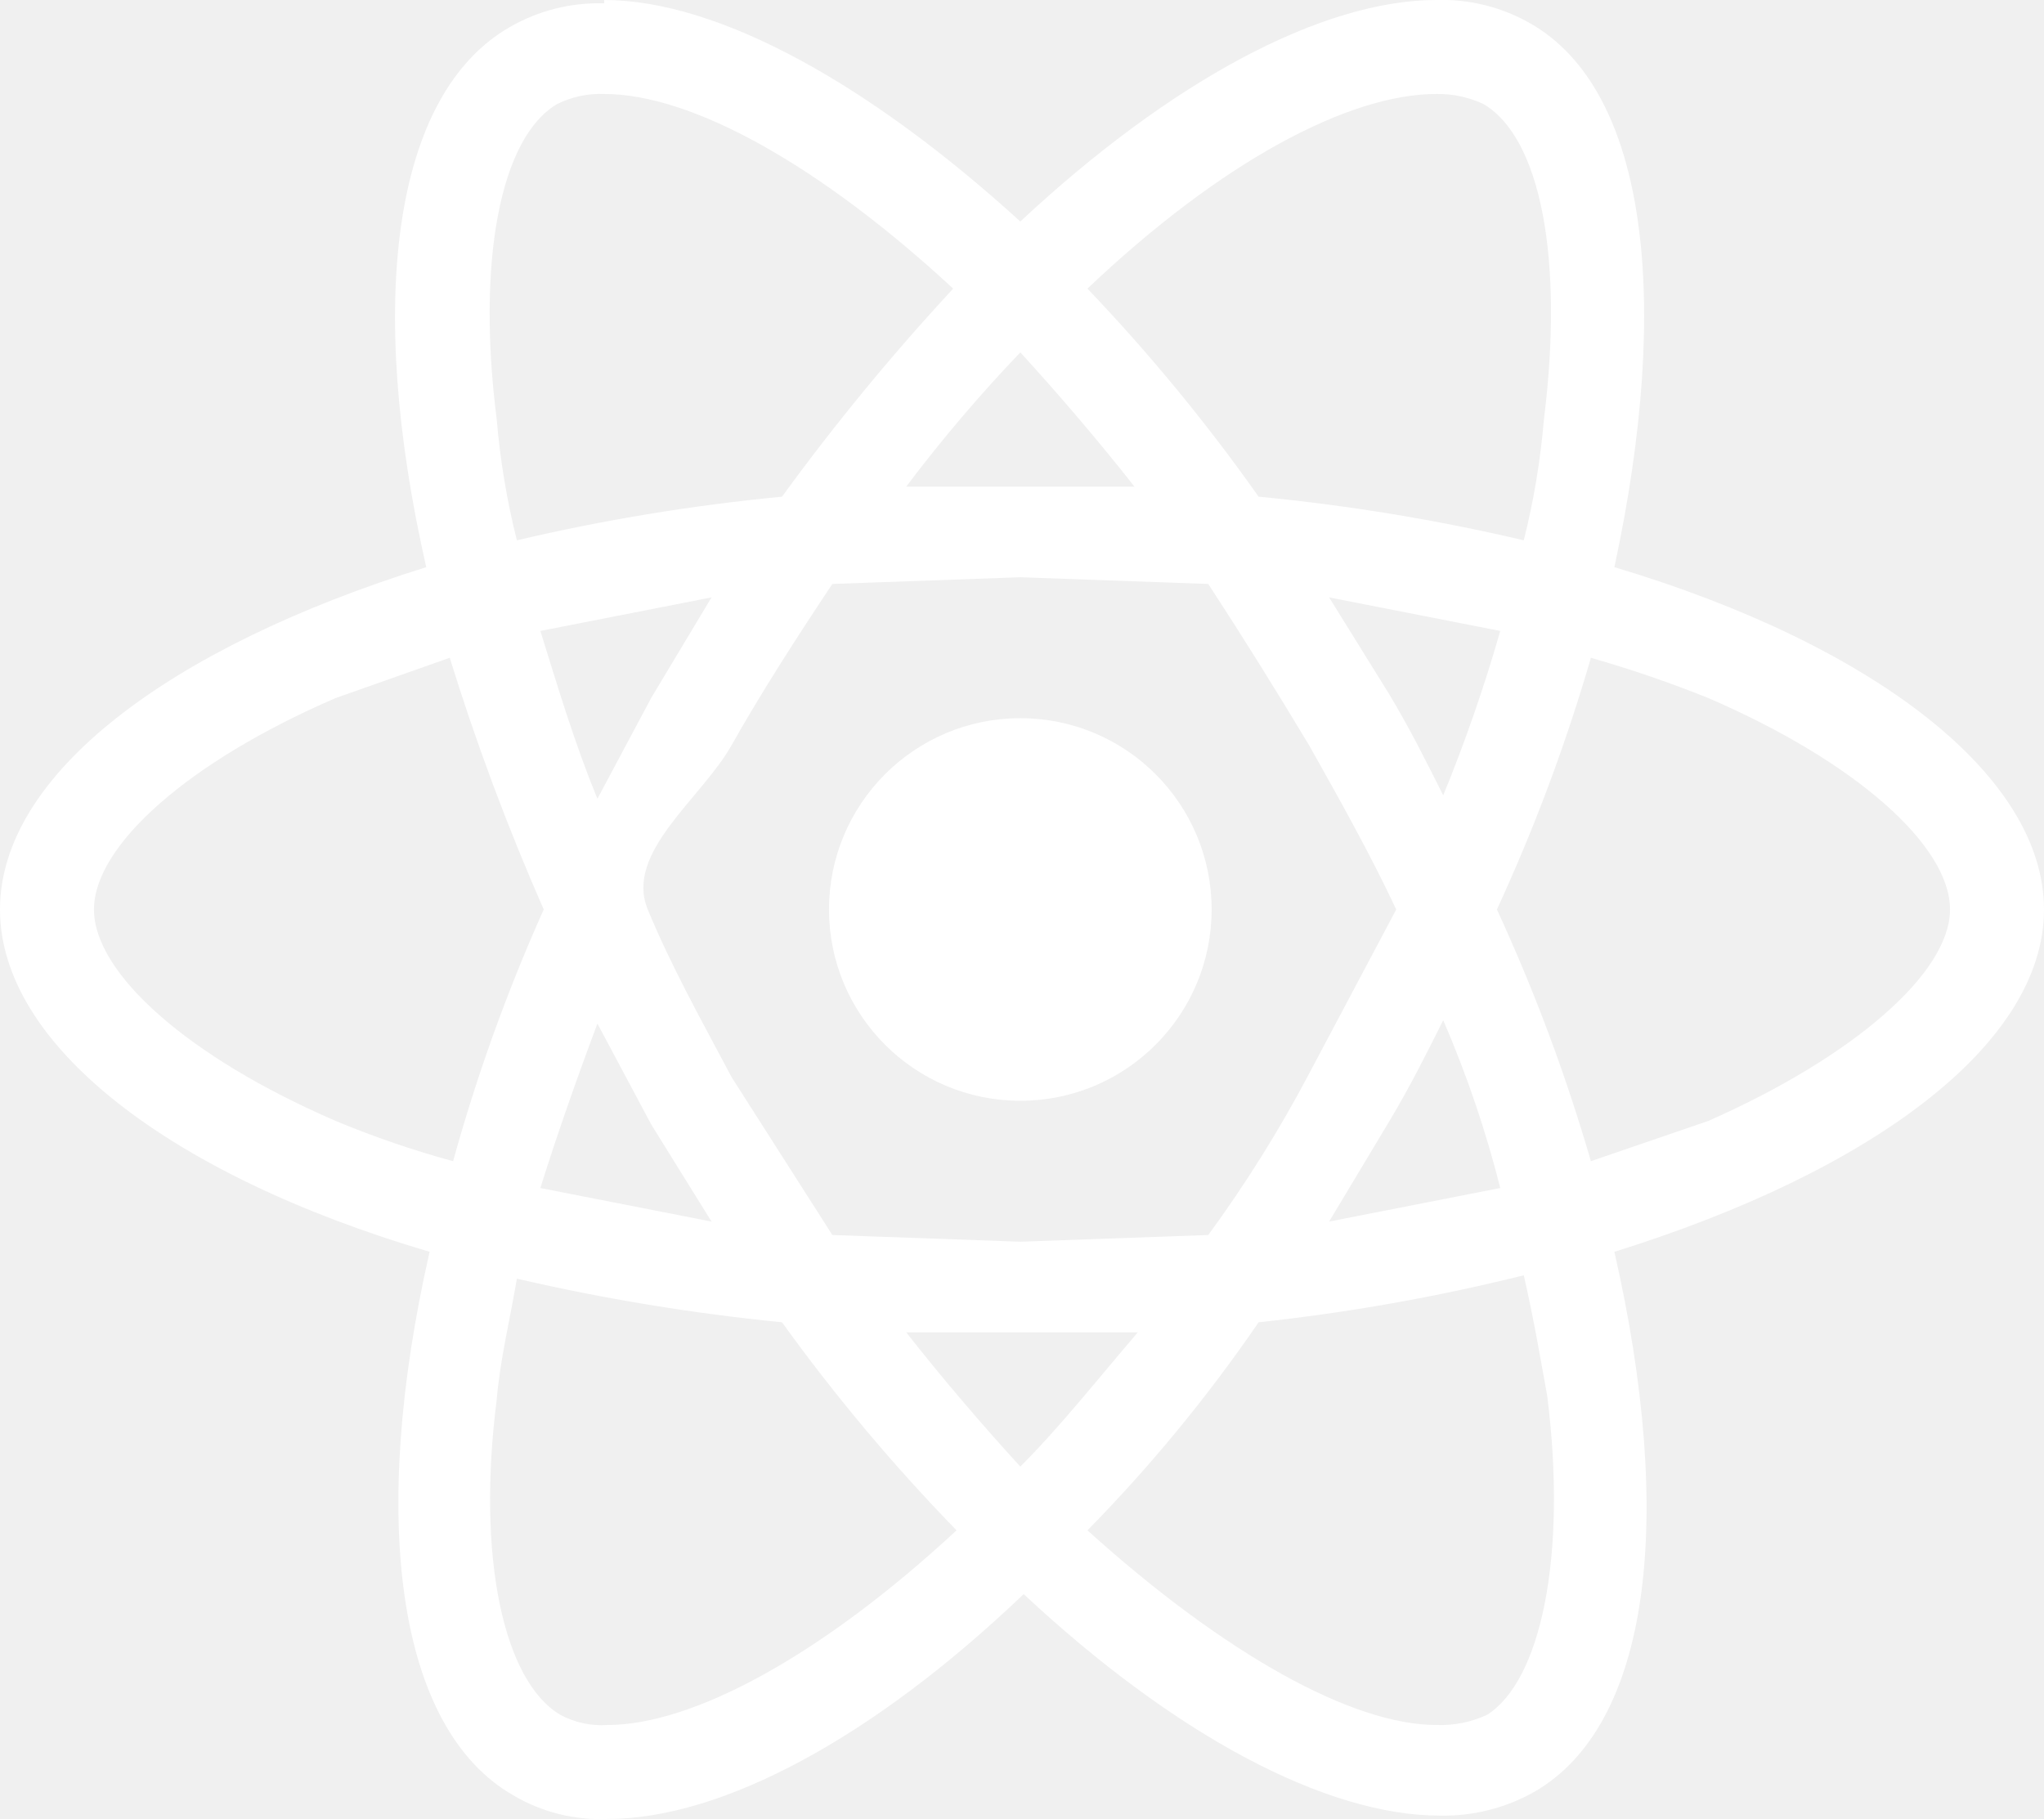
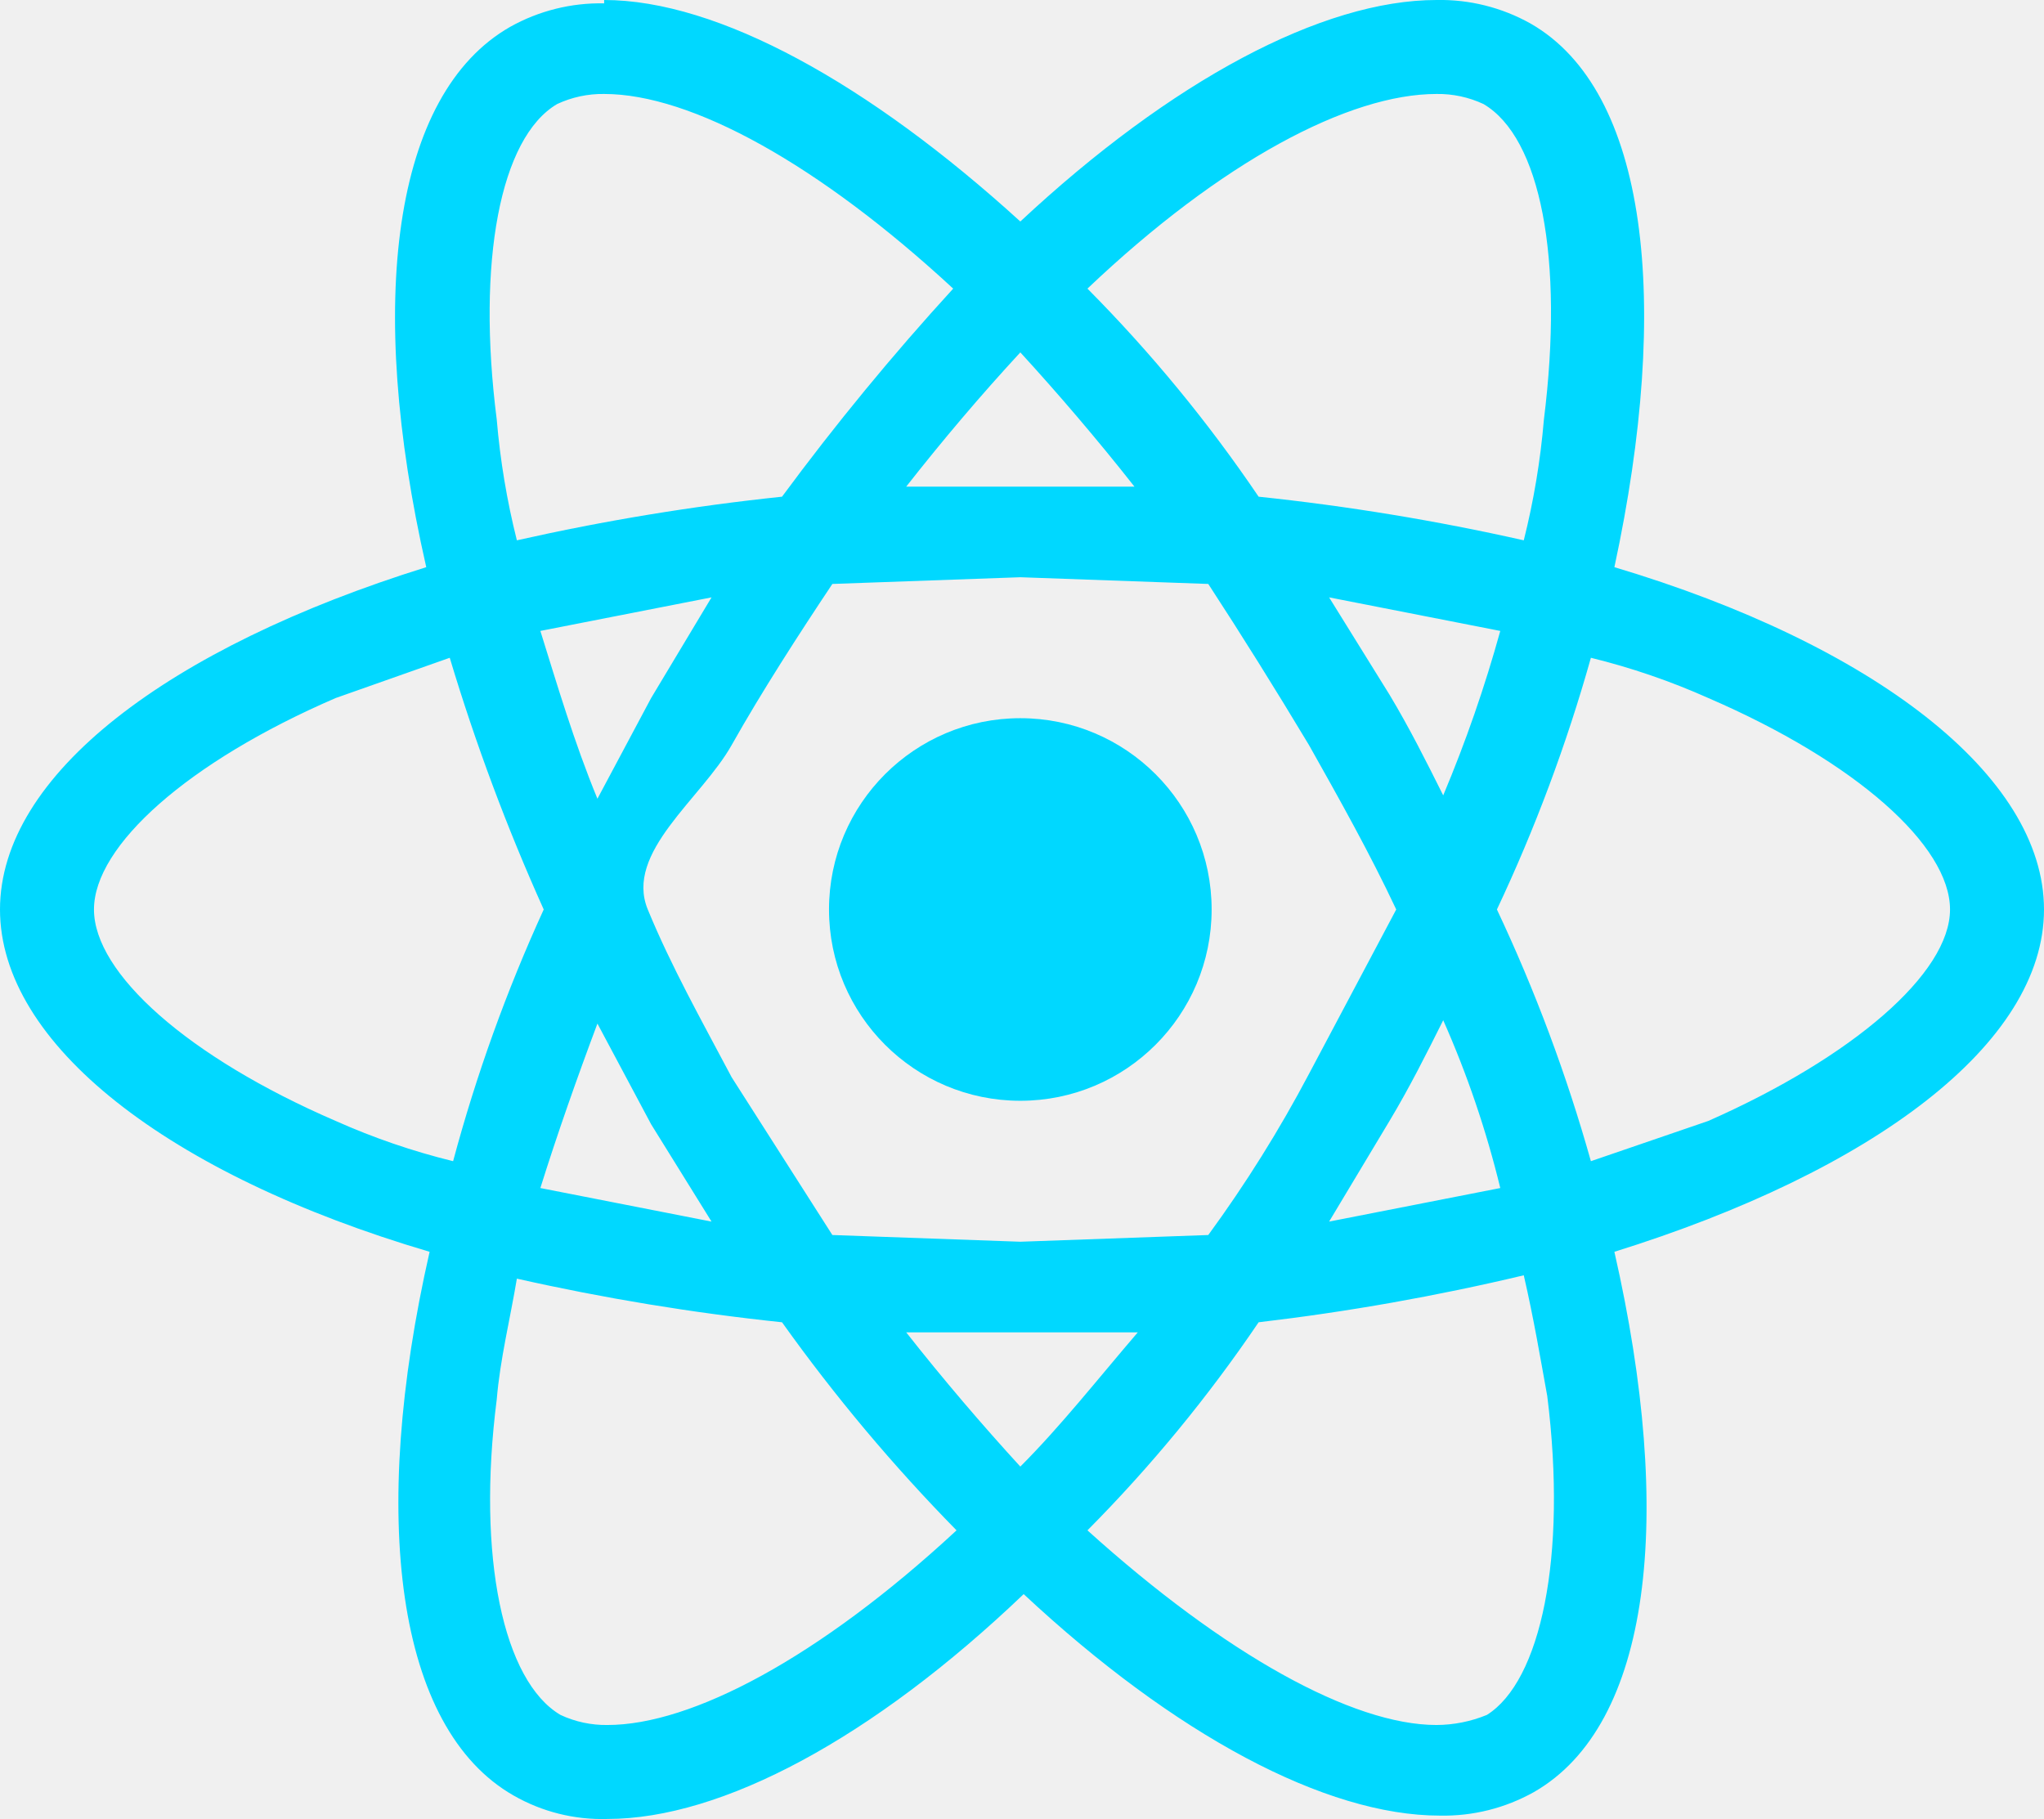
<svg xmlns="http://www.w3.org/2000/svg" id="Layer_1" data-name="Layer 1" viewBox="0 0 60.9 54.2">
  <defs>
-     <style>.cls-1{fill:#fff;}</style>
+     <style>.cls-1{fill:#00d8ff;}</style>
  </defs>
-   <path class="cls-1" d="M130.7,26.9c0-4-5.1-7.9-12.8-10.2,1.7-7.9,1-14.2-2.5-16.2a5.3,5.3,0,0,0-2.8-.7V2.6a3.2,3.2,0,0,1,1.4.3c1.7,1,2.4,4.6,1.8,9.4a22.5,22.5,0,0,1-.6,3.6,59.2,59.2,0,0,0-7.9-1.3,54.4,54.4,0,0,0-5.1-6.2c4-3.8,7.8-5.8,10.4-5.8V-.2c-3.4,0-7.9,2.4-12.4,6.6-4.5-4.1-9-6.6-12.4-6.6V2.6c2.6,0,6.4,2.1,10.4,5.8a67.6,67.6,0,0,0-5.1,6.2,59.2,59.2,0,0,0-7.9,1.3,22.5,22.5,0,0,1-.6-3.6c-.6-4.7.1-8.4,1.8-9.4a2.9,2.9,0,0,1,1.4-.3V-.1A5.3,5.3,0,0,0,85,.6c-3.5,2-4.3,8.2-2.5,16.1-7.7,2.4-12.7,6.2-12.7,10.2s5,7.9,12.8,10.2c-1.8,7.9-1,14.2,2.5,16.2a5.1,5.1,0,0,0,2.8.7c3.4,0,7.9-2.4,12.4-6.7,4.5,4.2,9,6.6,12.4,6.6a5.5,5.5,0,0,0,2.8-.7c3.5-2,4.2-8.2,2.4-16.1,7.7-2.4,12.8-6.2,12.8-10.2Zm-16.2-8.3a47.5,47.5,0,0,1-1.7,4.9c-.5-1-1-2-1.6-3l-1.8-2.9,5.1,1Zm-5.7,13.2a38.8,38.8,0,0,1-3,4.8l-5.6.2-5.6-.2-3-4.7c-.9-1.7-1.8-3.3-2.5-5s1.6-3.3,2.5-4.9,2-3.3,3-4.8l5.6-.2,5.6.2q1.5,2.3,3,4.8c.9,1.6,1.8,3.2,2.6,4.9l-2.6,4.9Zm4-1.6a32.8,32.8,0,0,1,1.7,5l-5.1,1,1.8-3c.6-1,1.1-2,1.6-3ZM100.2,43.5c-1.1-1.2-2.3-2.6-3.4-4h6.9C102.5,40.9,101.4,42.3,100.2,43.5ZM91,36.2l-5.1-1c.5-1.6,1.1-3.3,1.7-4.9l1.6,3Zm9.2-25.9c1.1,1.2,2.3,2.6,3.4,4H96.8A44.7,44.7,0,0,1,100.2,10.3ZM91,17.6l-1.8,3-1.6,3c-.7-1.7-1.2-3.4-1.7-5l5.1-1ZM79.8,33.2c-4.4-1.9-7.2-4.4-7.2-6.3s2.8-4.4,7.2-6.3l3.4-1.2A70.1,70.1,0,0,0,86,26.9a52.6,52.6,0,0,0-2.7,7.5,28.6,28.6,0,0,1-3.5-1.2Zm6.7,17.7c-1.7-1-2.5-4.7-1.9-9.4.1-1.2.4-2.4.6-3.6a62,62,0,0,0,7.9,1.3,54.9,54.9,0,0,0,5.2,6.2c-4.1,3.8-7.9,5.8-10.4,5.8a2.6,2.6,0,0,1-1.4-.3Zm29.4-9.5c.6,4.8-.2,8.5-1.8,9.5a3.3,3.3,0,0,1-1.5.3c-2.5,0-6.3-2.1-10.4-5.8a45.6,45.6,0,0,0,5.1-6.2,58.8,58.8,0,0,0,7.9-1.4C115.5,39.1,115.7,40.3,115.9,41.4Zm4.8-8.2-3.5,1.2a53.6,53.6,0,0,0-2.8-7.5,53.6,53.6,0,0,0,2.8-7.5,35.9,35.9,0,0,1,3.5,1.2c4.4,1.9,7.2,4.4,7.2,6.3s-2.9,4.4-7.2,6.3Z" transform="translate(-69.8 0.2)" />
+   <path class="cls-1" d="M60.9,27.1c0-4-5.1-7.9-12.8-10.2C49.8,9,49.1,2.7,45.6.7A5.5,5.5,0,0,0,42.8,0V2.8a3.2,3.2,0,0,1,1.4.3c1.7,1,2.4,4.6,1.8,9.4a22.5,22.5,0,0,1-.6,3.6,68.5,68.5,0,0,0-7.9-1.3,43.1,43.1,0,0,0-5.1-6.2c4-3.8,7.8-5.8,10.4-5.8V0c-3.4,0-7.9,2.4-12.4,6.6C25.9,2.5,21.4,0,18,0V2.8c2.6,0,6.4,2.1,10.4,5.8a76.4,76.4,0,0,0-5.1,6.2,68.5,68.5,0,0,0-7.9,1.3,22.5,22.5,0,0,1-.6-3.6c-.6-4.7.1-8.4,1.8-9.4A3.2,3.2,0,0,1,18,2.8V.1a5.5,5.5,0,0,0-2.8.7c-3.5,2-4.3,8.2-2.5,16.1C5,19.3,0,23.1,0,27.1S5,35,12.8,37.3c-1.8,7.9-1,14.2,2.5,16.2a5.3,5.3,0,0,0,2.8.7c3.4,0,7.9-2.4,12.4-6.7,4.5,4.2,9,6.6,12.4,6.6a5.5,5.5,0,0,0,2.8-.7c3.5-2,4.2-8.2,2.4-16.1,7.7-2.4,12.8-6.2,12.8-10.2ZM44.7,18.8A40.5,40.5,0,0,1,43,23.7c-.5-1-1-2-1.6-3l-1.8-2.9ZM39,32a38.8,38.8,0,0,1-3,4.8l-5.6.2-5.6-.2-3-4.7c-.9-1.7-1.8-3.3-2.5-5s1.6-3.3,2.5-4.9,2-3.3,3-4.8l5.6-.2,5.6.2q1.5,2.3,3,4.8c.9,1.6,1.8,3.2,2.6,4.9Zm4-1.6a29.5,29.5,0,0,1,1.7,5l-5.1,1,1.8-3C42,32.4,42.5,31.4,43,30.4ZM30.4,43.7c-1.1-1.2-2.3-2.6-3.4-4h6.9C32.7,41.1,31.6,42.5,30.4,43.7Zm-9.2-7.3-5.1-1c.5-1.6,1.1-3.3,1.7-4.9l1.6,3Zm9.2-25.9c1.1,1.2,2.3,2.6,3.4,4H27C28.1,13.1,29.2,11.8,30.4,10.5Zm-9.2,7.3-1.8,3-1.6,3c-.7-1.7-1.2-3.4-1.7-5ZM10,33.4C5.6,31.5,2.8,29,2.8,27.1s2.8-4.4,7.2-6.3l3.4-1.2a60.9,60.9,0,0,0,2.8,7.5,47.8,47.8,0,0,0-2.7,7.5A20.6,20.6,0,0,1,10,33.4Zm6.7,17.7c-1.7-1-2.5-4.7-1.9-9.4.1-1.2.4-2.4.6-3.6a68.5,68.5,0,0,0,7.9,1.3,51.7,51.7,0,0,0,5.2,6.2c-4.1,3.8-7.9,5.8-10.4,5.8A3.2,3.2,0,0,1,16.7,51.1Zm29.4-9.5c.6,4.8-.2,8.5-1.8,9.5a4,4,0,0,1-1.5.3c-2.5,0-6.3-2.1-10.4-5.8a43.1,43.1,0,0,0,5.1-6.2A68.6,68.6,0,0,0,45.4,38C45.7,39.3,45.9,40.5,46.1,41.6Zm4.8-8.2-3.5,1.2a48.1,48.1,0,0,0-2.8-7.5,48.1,48.1,0,0,0,2.8-7.5,20.6,20.6,0,0,1,3.5,1.2c4.4,1.9,7.2,4.4,7.2,6.3S55.2,31.5,50.9,33.4Z" transform="translate(0 0)" />
  <circle class="cls-1" cx="30.4" cy="27.1" r="5.7" />
</svg>
